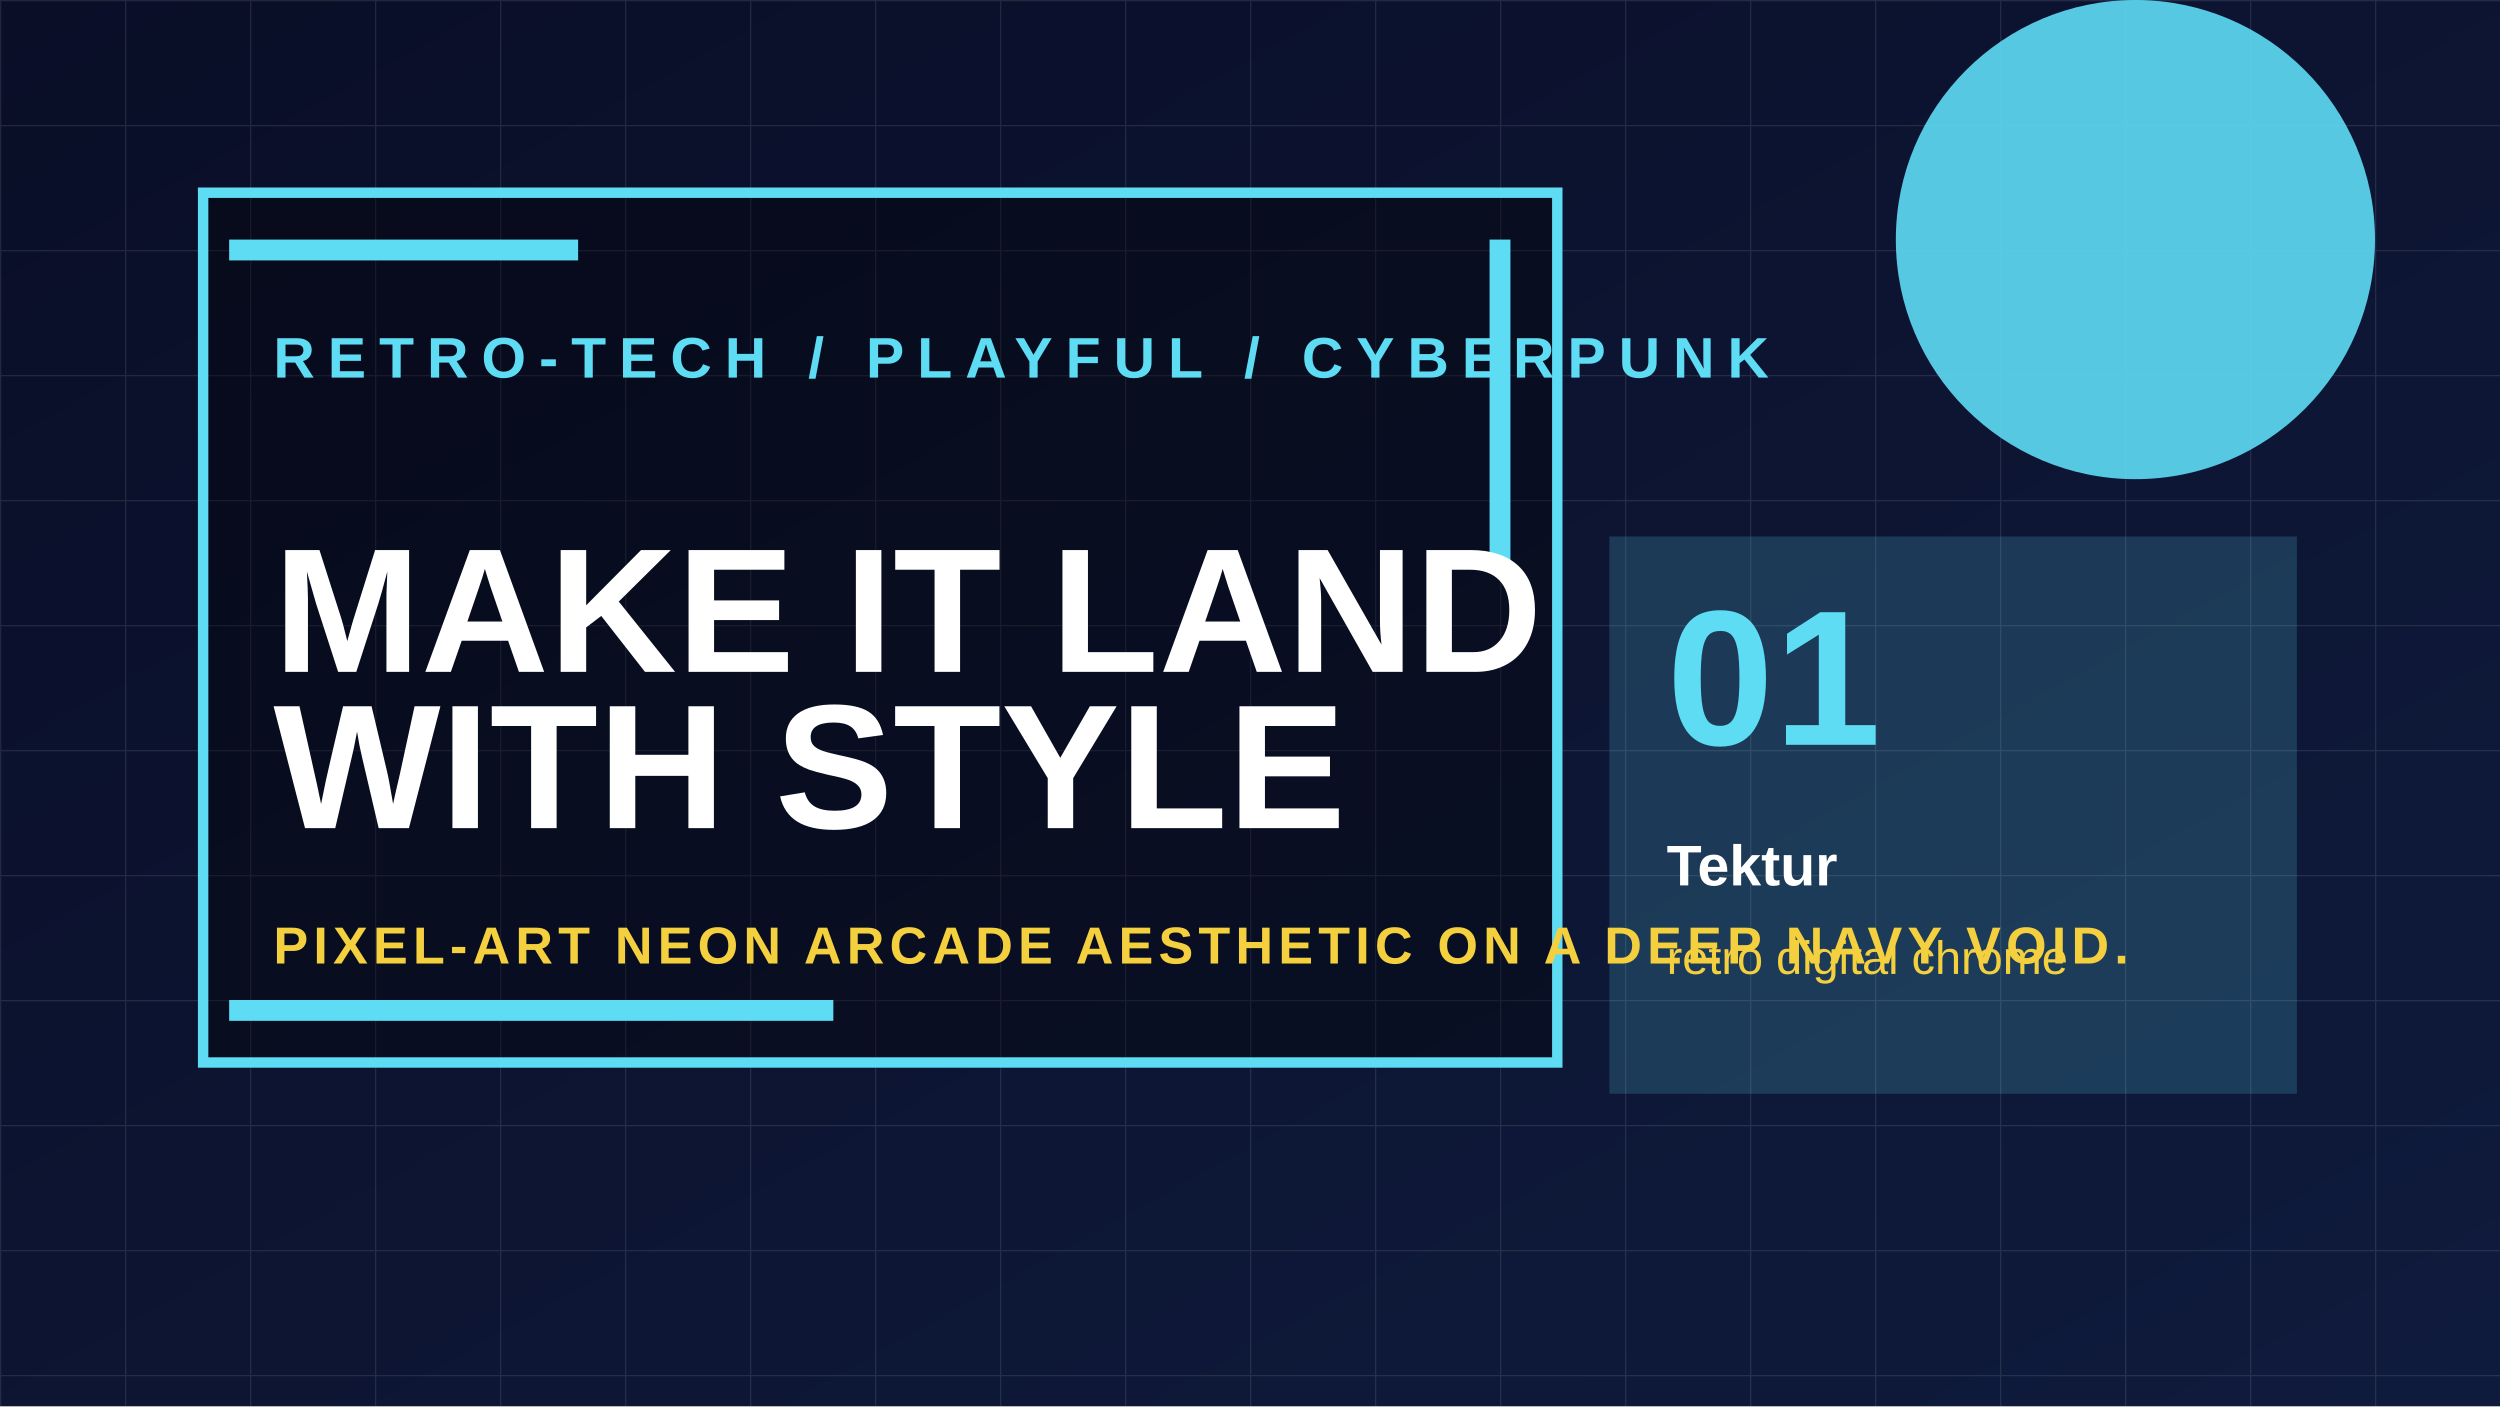
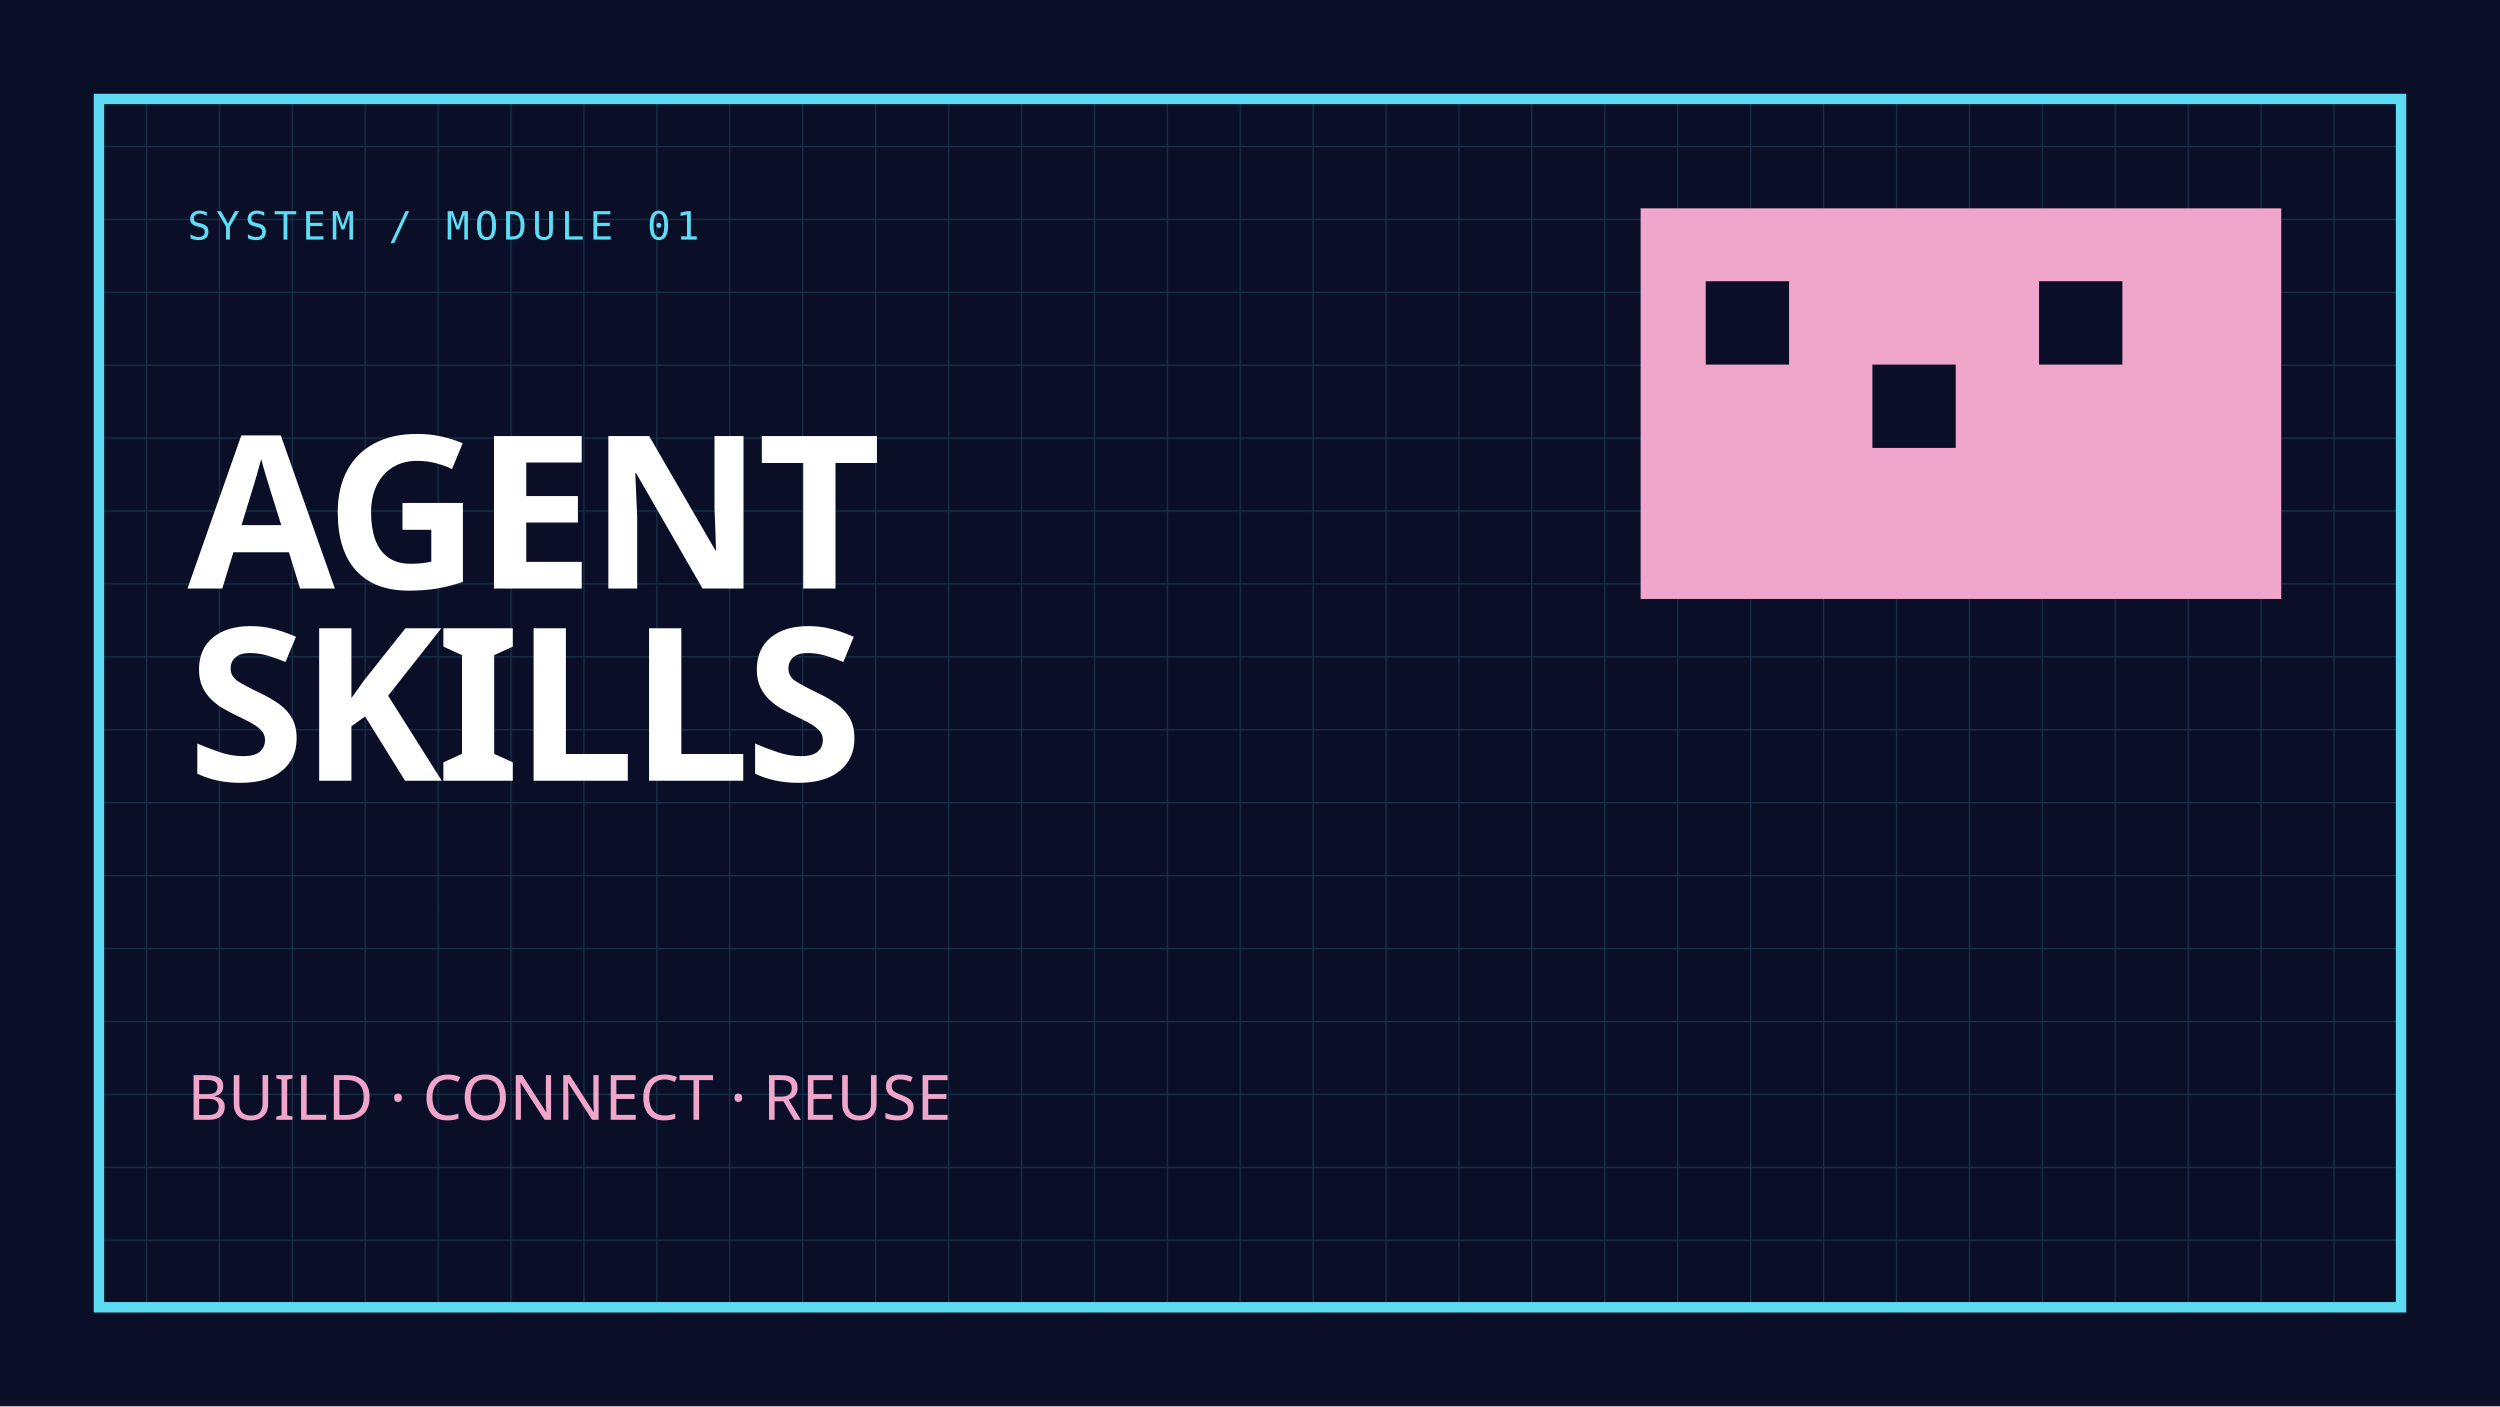
- <svg xmlns="http://www.w3.org/2000/svg" viewBox="0 0 960 540" role="img" aria-label="8-Bit Orbit">
+ <svg xmlns="http://www.w3.org/2000/svg" viewBox="0 0 960 540" role="img" aria-label="8-Bit Orbit title slide preview" data-template-slug="8-bit-orbit" data-preview-family="pixel" data-contract-hash="eed7855b048a46f9d35658ccfec9ba370d225e2ff90c1e84cf83764f1952c36c" data-display-font="Tektur" data-body-font="Chakra Petch">
  <defs>
-     <linearGradient id="bg" x1="0" y1="0" x2="1" y2="1">
-       <stop stop-color="#0a0e27" />
-       <stop offset="1" stop-color="#0f1b3d" />
-     </linearGradient>
-     <pattern id="grid" width="48" height="48" patternUnits="userSpaceOnUse">
-       <path d="M48 0H0V48" fill="none" stroke="#ffffff22" stroke-width="1" />
+     <pattern id="g" width="28" height="28" patternUnits="userSpaceOnUse">
+       <path d="M28 0H0V28" fill="none" stroke="#5EDCF4" stroke-opacity=".16" />
    </pattern>
  </defs>
-   <rect width="960" height="540" fill="url(#bg)" />
-   <rect width="960" height="540" fill="url(#grid)" opacity=".75" />
-   <circle cx="820" cy="92" r="92" fill="#5edcf4" opacity=".9" />
-   <rect x="620" y="208" width="260" height="210" fill="#5edcf4" opacity=".18" stroke="#5edcf4" stroke-width="4" />
-   <rect x="78" y="74" width="520" height="334" fill="#00000055" stroke="#5edcf4" stroke-width="4" />
-   <path d="M92 96H218M92 388H316M576 96V214" stroke="#5edcf4" stroke-width="8" stroke-linecap="square" />
-   <text x="105" y="145" fill="#5edcf4" font-family="Arial, sans-serif" font-size="22" font-weight="700" letter-spacing="5">RETRO-TECH / PLAYFUL / CYBERPUNK</text>
-   <text x="105" y="258" fill="#ffffff" font-family="Arial Black, Arial, sans-serif" font-size="68" font-weight="900">MAKE IT LAND</text>
-   <text x="105" y="318" fill="#ffffff" font-family="Arial Black, Arial, sans-serif" font-size="68" font-weight="900">WITH STYLE</text>
-   <text x="105" y="370" fill="#f4d03f" font-family="Arial, sans-serif" font-size="20" font-weight="700" letter-spacing="2">PIXEL-ART NEON ARCADE AESTHETIC ON A DEEP NAVY VOID.</text>
-   <text x="640" y="286" fill="#5edcf4" font-family="Arial Black, Arial, sans-serif" font-size="74" font-weight="900">01</text>
-   <text x="640" y="340" fill="#ffffff" font-family="Arial, sans-serif" font-size="22" font-weight="700">Tektur</text>
-   <text x="640" y="374" fill="#f4d03f" font-family="Arial, sans-serif" font-size="18">retro digital chrome</text>
+   <rect width="960" height="540" fill="#0A0E27" />
+   <rect x="38" y="38" width="884" height="464" fill="url(#g)" stroke="#5EDCF4" stroke-width="4" />
+   <rect x="630" y="80" width="246" height="150" fill="#F0A6CA" />
+   <path d="M655 108h32v32h-32zm64 32h32v32h-32zm64-32h32v32h-32z" fill="#0A0E27" />
+   <text x="72" y="92" fill="#5EDCF4" font-family="Space Mono,Noto Sans SC,monospace" font-size="15" letter-spacing="2">SYSTEM / MODULE 01</text>
+   <text x="72" y="226" fill="#FFFFFF" font-family="Tektur,Noto Sans SC,sans-serif" font-size="82" font-weight="800" letter-spacing="-2">
+     <tspan x="72" dy="0">AGENT</tspan>
+     <tspan x="72" dy="73.8">SKILLS</tspan>
+   </text>
+   <text x="72" y="430" fill="#F0A6CA" font-family="Chakra Petch" font-size="24">BUILD · CONNECT · REUSE</text>
</svg>
